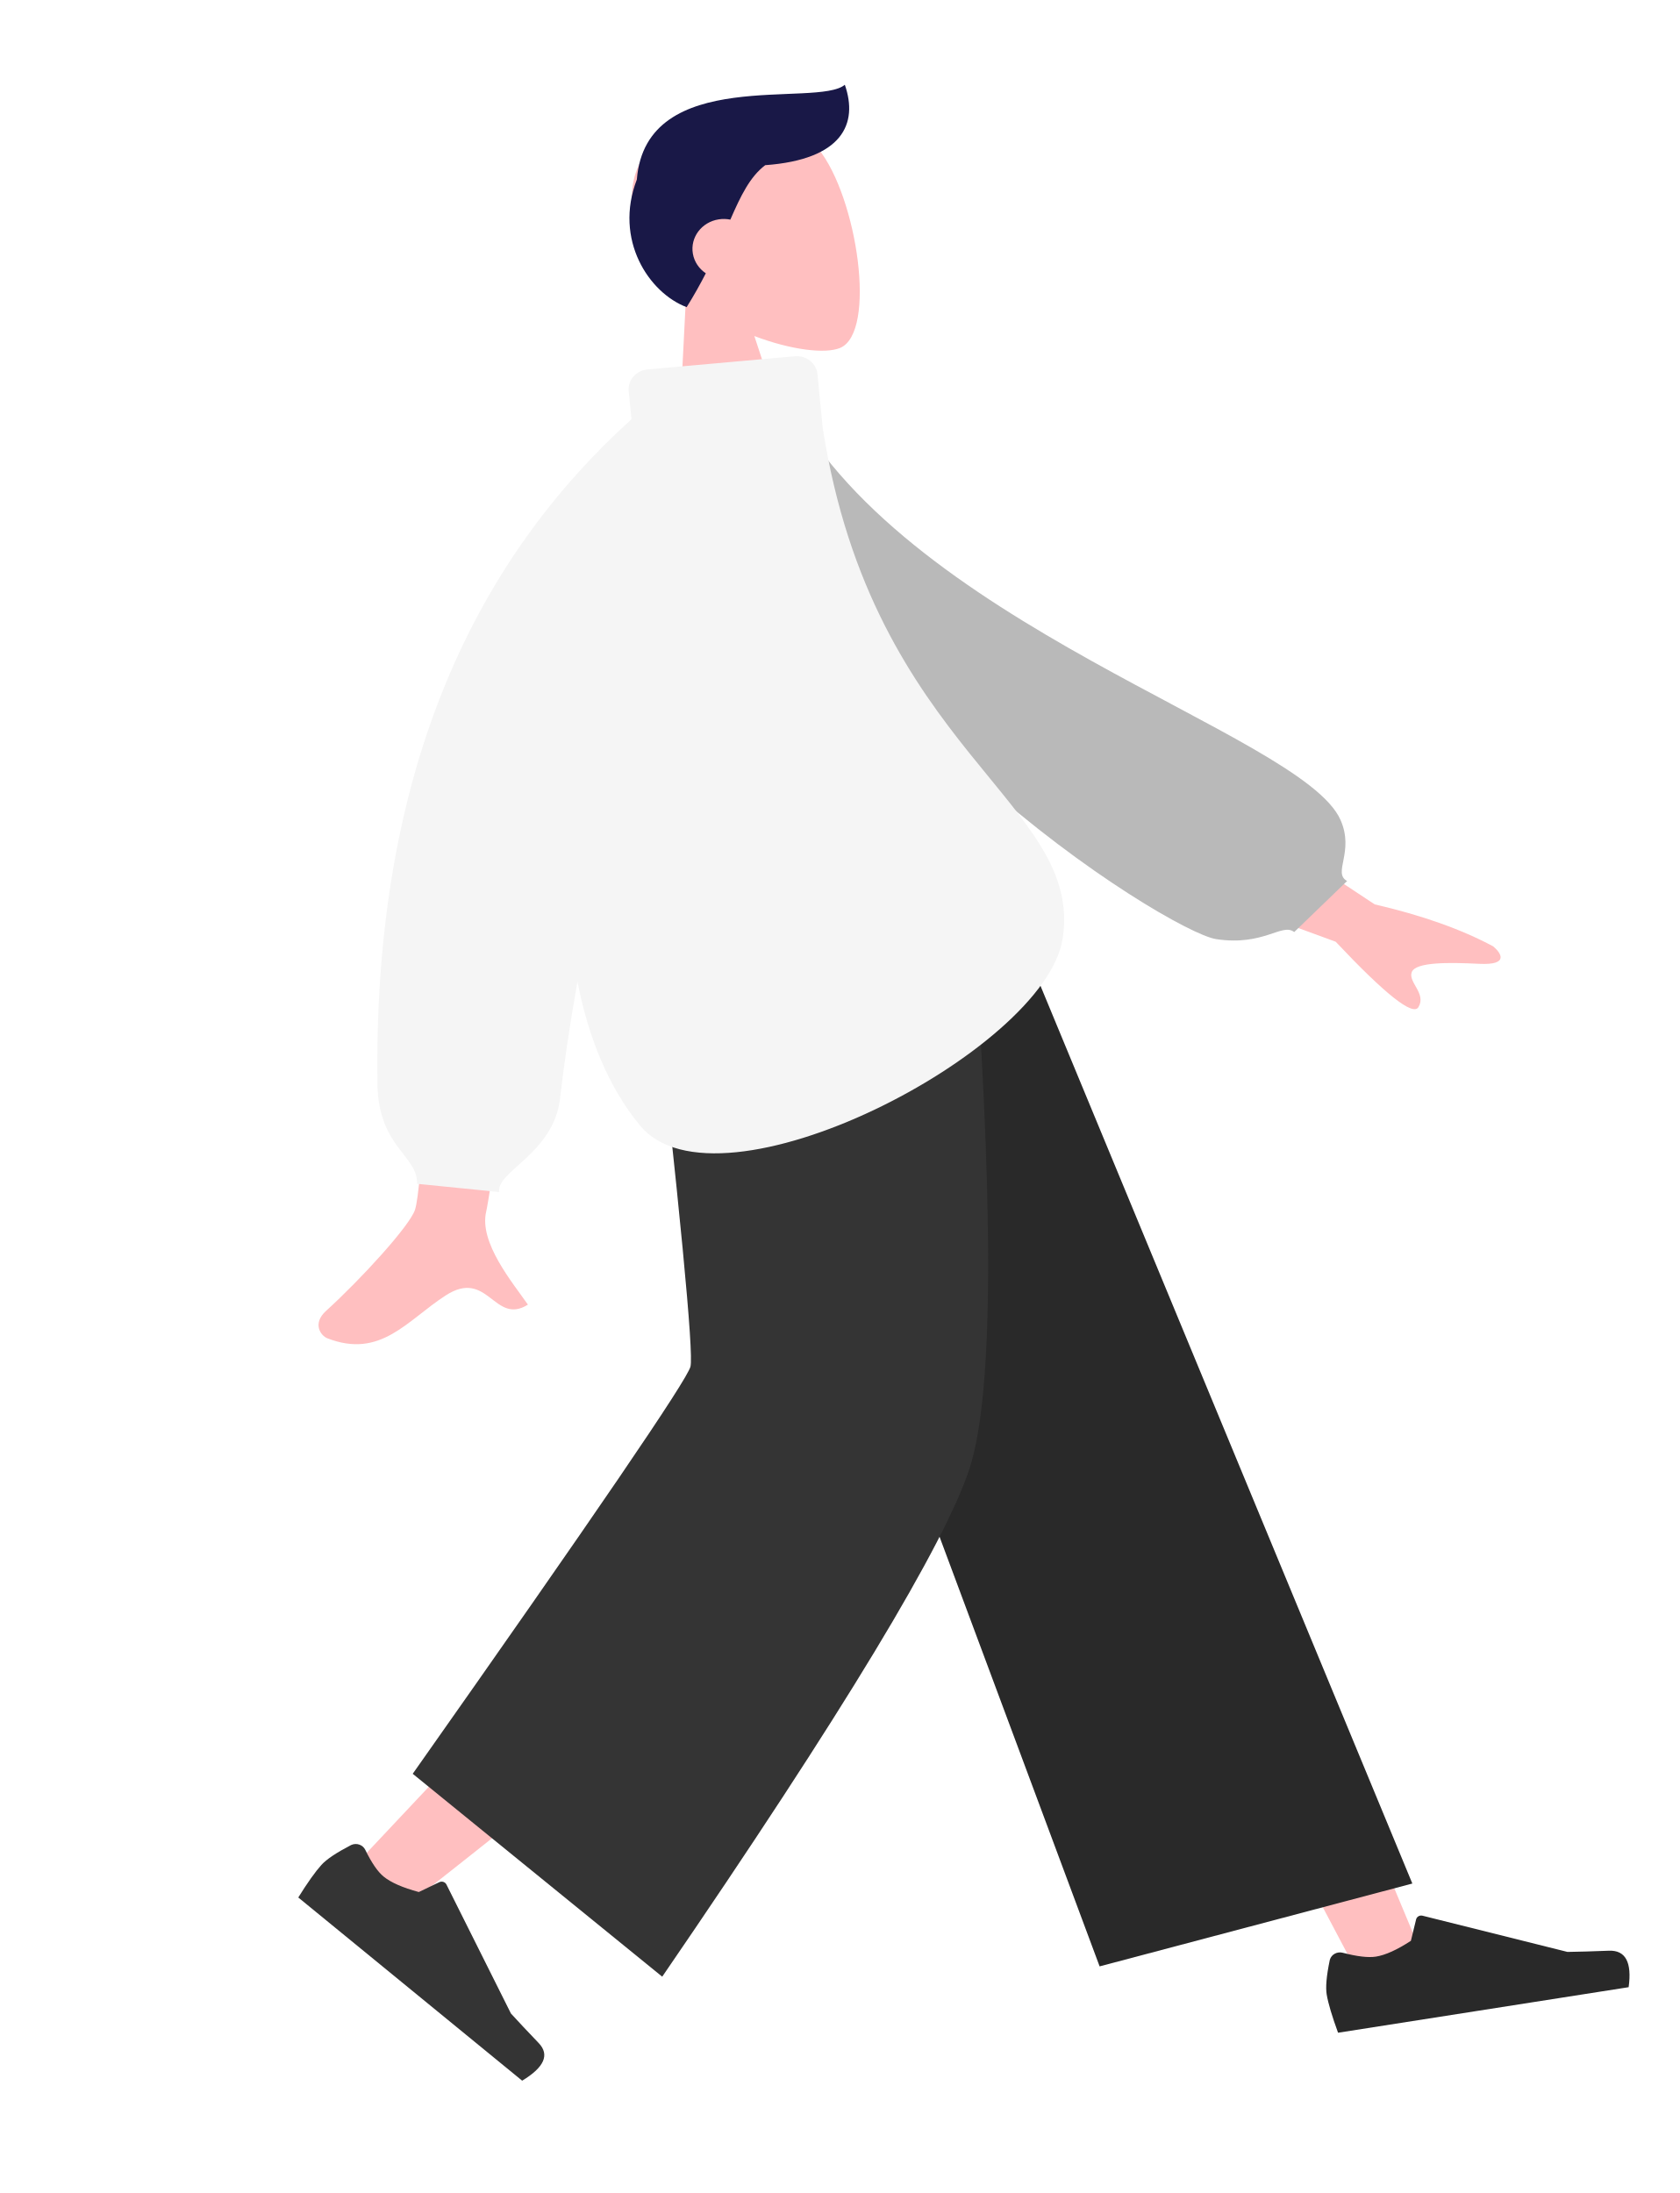
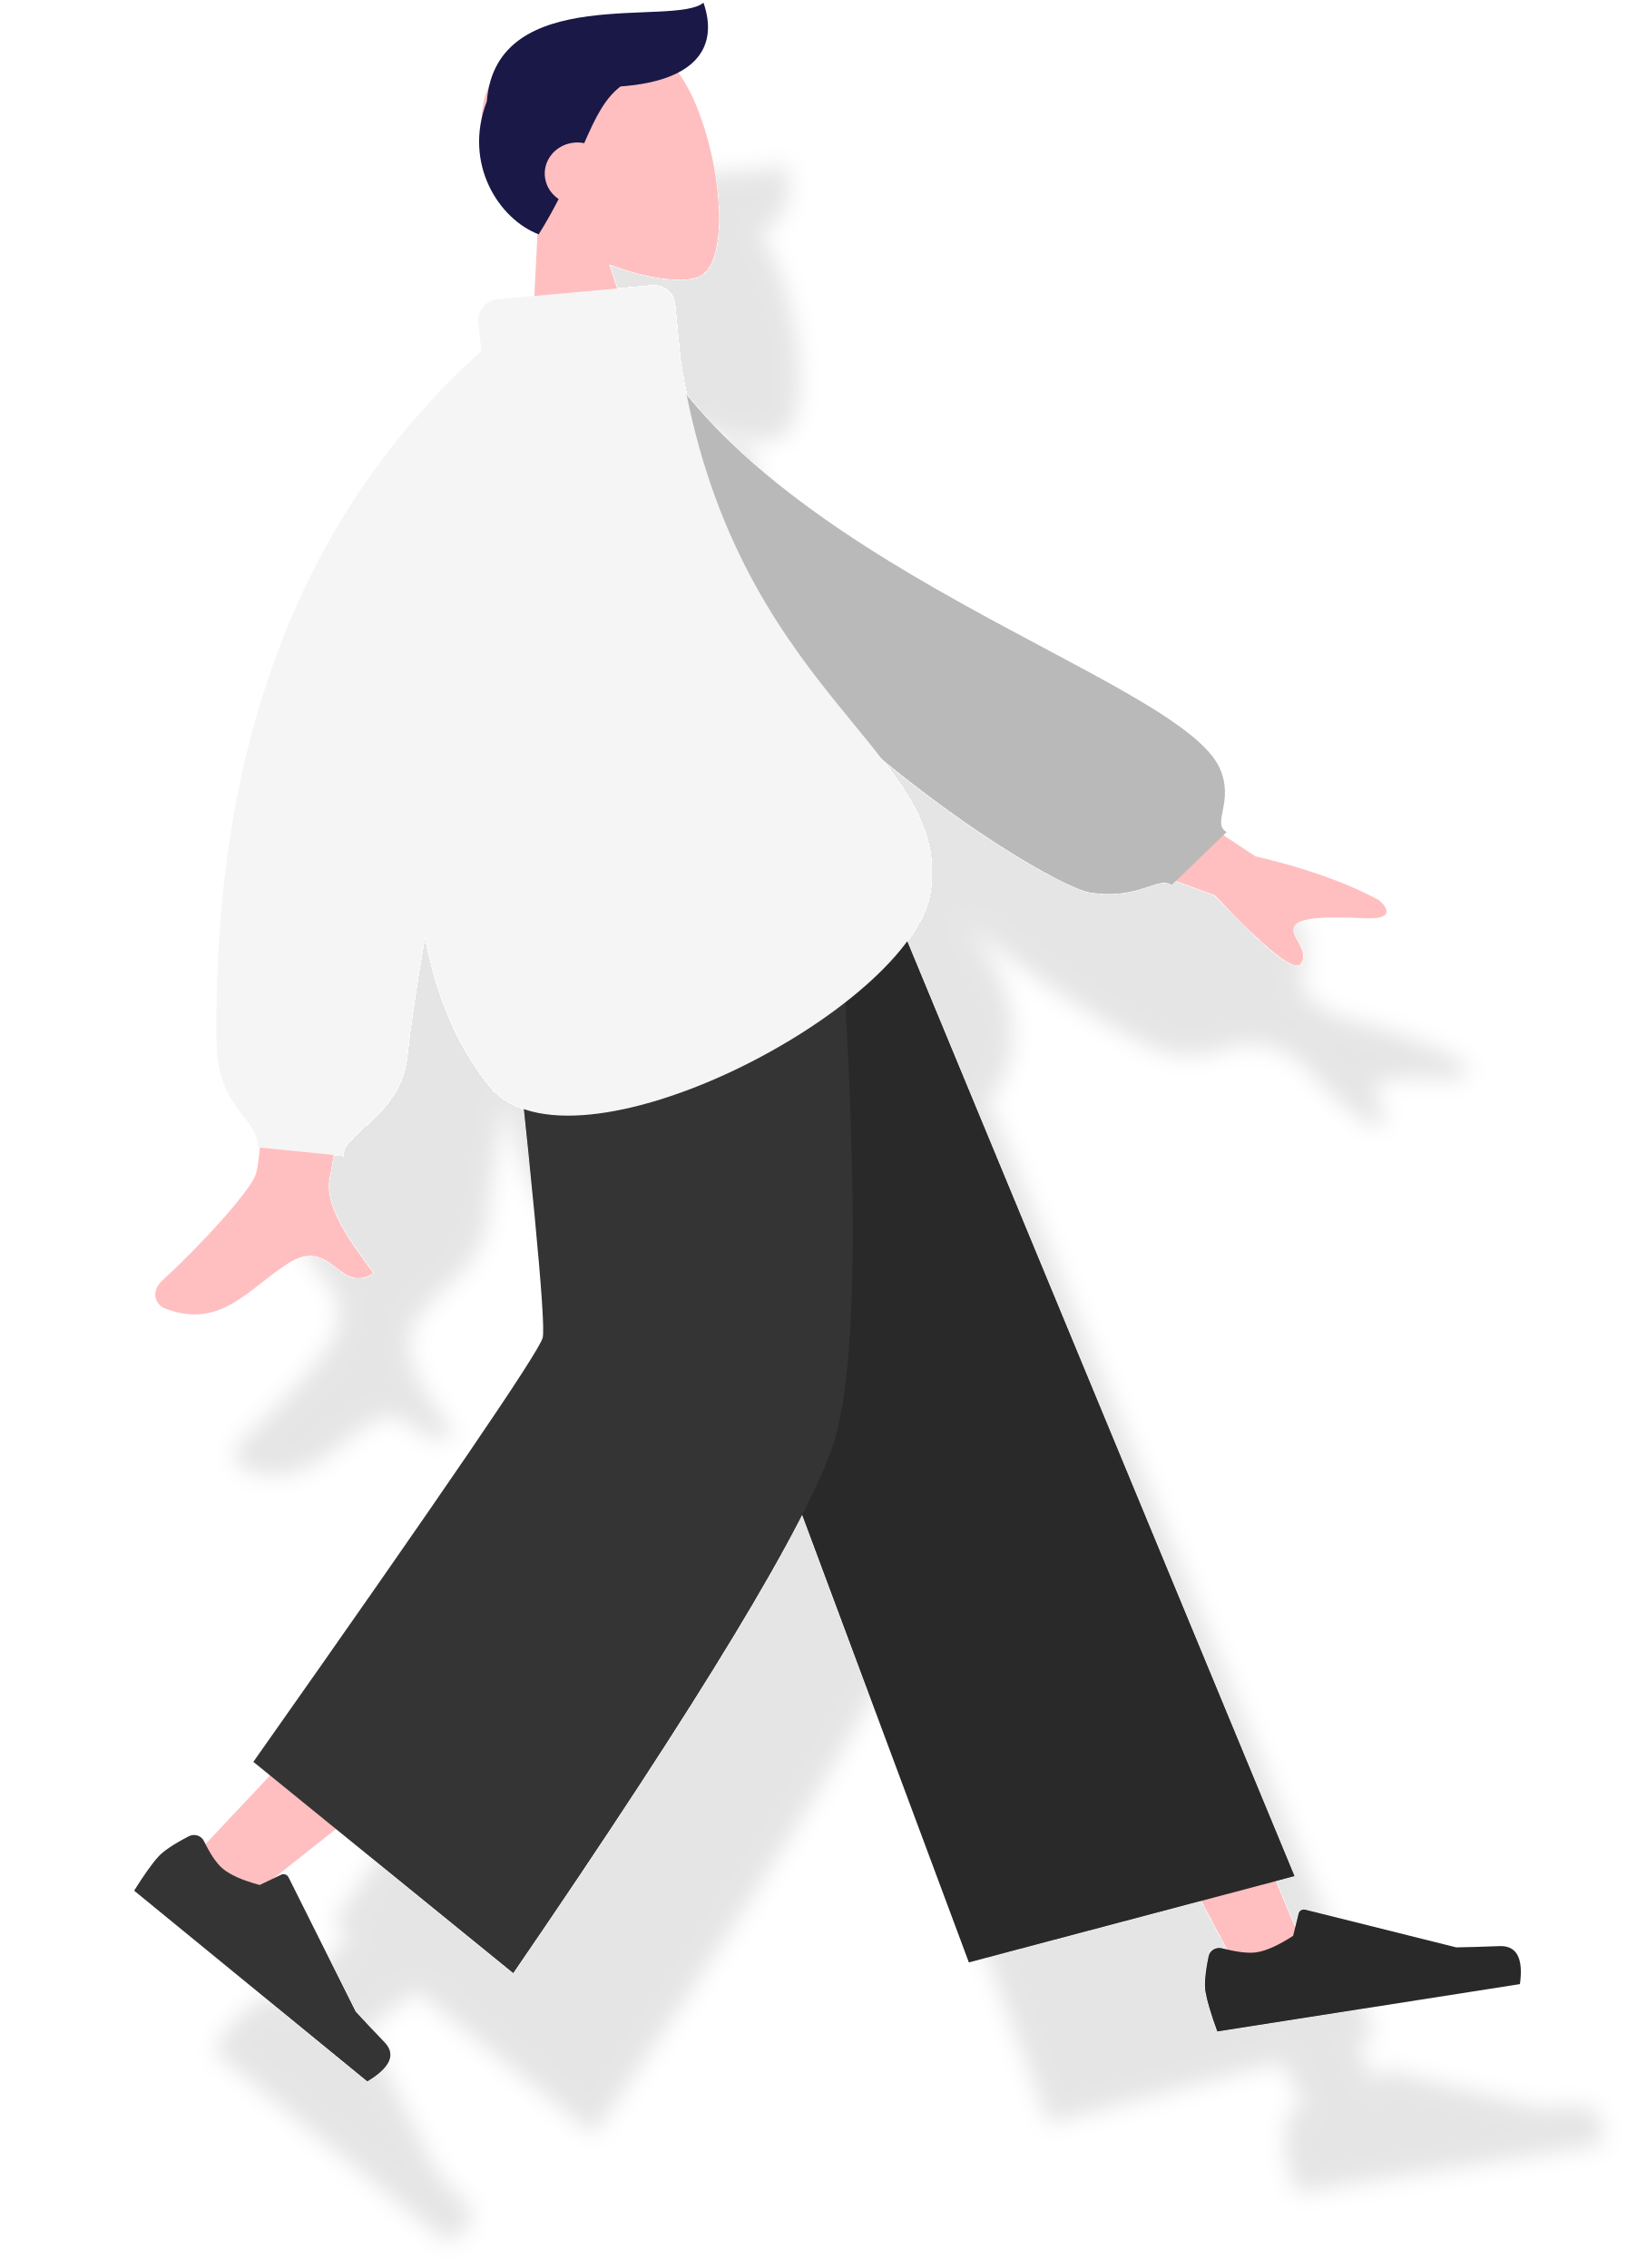
- <svg xmlns="http://www.w3.org/2000/svg" width="327" height="427" viewBox="0 0 327 427" fill="none">
-   <path fill-rule="evenodd" clip-rule="evenodd" d="M133.549 57.941C128.035 53.494 123.813 47.647 123.111 40.464C121.088 19.766 151.745 19.584 159.339 29C166.932 38.416 170.76 64.72 163.567 67.743C160.698 68.949 154.005 68.146 146.866 65.432L155.685 92.287L131.613 96.06L133.549 57.941Z" fill="#FFBFC0" />
-   <path fill-rule="evenodd" clip-rule="evenodd" d="M148.98 32.162C146.014 34.416 144.252 38.044 142.192 42.764C141.467 42.615 140.7 42.592 139.923 42.713C136.6 43.234 134.348 46.225 134.895 49.393C135.172 51.002 136.117 52.347 137.416 53.213C136.346 55.305 135.123 57.507 133.683 59.806C126.351 57.036 119.469 46.69 123.989 34.953C125.761 12.585 159.129 21.067 164.48 16.502C167.133 24.103 164.005 31.057 148.98 32.162Z" fill="#191847" />
-   <path fill-rule="evenodd" clip-rule="evenodd" d="M144.961 179.216L214.679 290.275L265.019 385.513L278.057 383.47L189.77 172.193L144.961 179.216Z" fill="#FFBFC0" />
-   <path fill-rule="evenodd" clip-rule="evenodd" d="M135.048 180.77C141.723 222.59 143.771 279.982 142.999 282.775C142.483 284.637 118.177 311.1 70.08 362.164L80.64 369.917C139.748 323.336 170.397 297.384 172.587 292.064C175.871 284.083 179.106 214.874 184.079 173.085L135.048 180.77Z" fill="#FFBFC0" />
-   <path fill-rule="evenodd" clip-rule="evenodd" d="M68.288 359.284C65.457 360.758 63.552 362.037 62.575 363.12C61.388 364.438 59.886 366.55 58.072 369.458C59.688 370.781 74.218 382.672 101.66 405.13C105.984 402.517 107.054 400.07 104.868 397.791C102.682 395.511 100.884 393.597 99.475 392.049L86.915 366.93C86.673 366.447 86.067 366.239 85.561 366.465C85.552 366.469 85.543 366.473 85.535 366.477L81.54 368.398C78.382 367.545 76.097 366.541 74.685 365.385C73.537 364.446 72.347 362.711 71.115 360.18C70.643 359.208 69.435 358.78 68.418 359.222C68.374 359.241 68.331 359.262 68.288 359.284Z" fill="#343434" />
-   <path fill-rule="evenodd" clip-rule="evenodd" d="M258.881 381.714C258.251 384.746 258.058 386.97 258.303 388.388C258.6 390.112 259.336 392.581 260.509 395.794C262.607 395.465 281.465 392.509 317.082 386.927C317.753 382.064 316.472 379.696 313.241 379.823C310.01 379.95 307.321 380.029 305.175 380.059L276.953 373.007C276.41 372.871 275.855 373.181 275.712 373.698C275.71 373.707 275.707 373.716 275.705 373.725L274.689 377.898C271.982 379.662 269.712 380.687 267.879 380.975C266.389 381.208 264.233 380.957 261.411 380.221C260.328 379.939 259.21 380.547 258.914 381.58C258.901 381.624 258.89 381.669 258.881 381.714Z" fill="#292929" />
-   <path fill-rule="evenodd" clip-rule="evenodd" d="M214.086 382.874L274.971 366.745L194.11 171.513L138.586 180.215L214.086 382.874Z" fill="#292929" />
-   <path fill-rule="evenodd" clip-rule="evenodd" d="M80.353 345.376L128.93 384.882C164.067 333.58 184.018 300.572 188.782 285.858C193.547 271.144 193.583 233.302 188.892 172.331L126.383 182.128C132.402 235.471 135.084 263.457 134.429 266.086C133.775 268.715 115.749 295.145 80.353 345.376Z" fill="#343434" />
-   <path fill-rule="evenodd" clip-rule="evenodd" d="M233.466 153.475L267.641 176.09C276.816 178.21 284.504 180.935 290.704 184.263C292.179 185.477 293.985 187.964 287.981 187.666C281.976 187.367 275.646 187.31 274.864 189.266C274.083 191.222 277.765 193.454 276.154 196.106C275.081 197.874 269.712 193.627 260.048 183.365L226.442 171.053L233.466 153.475ZM85.067 151.418L107.867 147.928C99.698 203.9 95.295 233.226 94.658 235.905C93.225 241.934 99.805 249.743 102.782 254.027C96.204 258.147 95.039 246.89 86.767 252.238C79.216 257.119 74.126 264.617 63.733 260.579C62.455 260.083 60.743 257.729 63.472 255.251C70.27 249.079 79.803 238.648 80.799 235.55C82.159 231.325 83.581 203.281 85.067 151.418Z" fill="#FFBFC0" />
-   <path fill-rule="evenodd" clip-rule="evenodd" d="M143.941 79.317L152.687 76.445C175.047 121.678 253.457 142.611 260.988 159.65C263.75 165.899 259.373 169.962 262.269 171.544L251.972 181.485C249.614 179.607 246.078 184.273 236.768 182.856C227.459 181.439 153.633 135.508 143.941 79.317Z" fill="#B9B9B9" />
-   <path fill-rule="evenodd" clip-rule="evenodd" d="M160.165 83.254C169.965 146.243 211.078 156.259 206.883 182.801C203.42 204.72 139.764 237.675 124.561 219.105C118.408 211.588 114.539 201.936 112.423 191.116C110.876 199.926 109.753 207.478 109.055 213.772C107.85 224.629 96.516 228.101 97.206 232.103L81.209 230.5C81.31 224.901 73.637 223.385 73.477 210.936C72.759 155.159 89.247 112.062 122.941 81.646L122.405 76.153C122.201 74.023 123.843 72.135 126.077 71.932L154.728 69.368C156.963 69.164 158.946 70.73 159.155 72.861C159.155 72.861 159.156 72.863 159.152 72.865L160.165 83.254Z" fill="#F5F5F5" />
+ <svg xmlns="http://www.w3.org/2000/svg" width="304" height="424" viewBox="0 0 304 424" fill="none">
+   <g filter="url(#filter0_d_223_1573)">
+     <path fill-rule="evenodd" clip-rule="evenodd" d="M100.549 41.941C95.035 37.494 90.814 31.647 90.111 24.464C88.088 3.766 118.745 3.584 126.339 13C133.932 22.416 137.76 48.72 130.567 51.743C127.698 52.949 121.005 52.146 113.866 49.432L122.685 76.287L98.613 80.06L100.549 41.941Z" fill="#FFBFC0" />
+     <path fill-rule="evenodd" clip-rule="evenodd" d="M115.98 16.162C113.014 18.416 111.252 22.044 109.192 26.764C108.467 26.616 107.7 26.592 106.923 26.713C103.6 27.234 101.348 30.225 101.895 33.393C102.172 35.002 103.117 36.347 104.416 37.213C103.346 39.305 102.123 41.507 100.683 43.806C93.352 41.036 86.469 30.691 90.989 18.954C92.761 -3.415 126.129 5.067 131.48 0.502C134.133 8.103 131.005 15.057 115.98 16.162Z" fill="#191847" />
+     <path fill-rule="evenodd" clip-rule="evenodd" d="M111.961 163.216L181.679 274.275L232.019 369.513L245.057 367.47L156.77 156.193L111.961 163.216Z" fill="#FFBFC0" />
+     <path fill-rule="evenodd" clip-rule="evenodd" d="M102.048 164.77C108.723 206.59 110.771 263.982 109.999 266.775C109.483 268.637 85.177 295.101 37.08 346.165L47.64 353.917C106.748 307.336 137.397 281.384 139.587 276.064C142.871 268.083 146.106 198.874 151.079 157.085L102.048 164.77Z" fill="#FFBFC0" />
+     <path fill-rule="evenodd" clip-rule="evenodd" d="M35.288 343.284C32.457 344.758 30.552 346.037 29.576 347.12C28.388 348.438 26.886 350.551 25.072 353.458C26.688 354.781 41.218 366.672 68.66 389.13C72.984 386.517 74.054 384.07 71.868 381.791C69.682 379.511 67.884 377.597 66.475 376.049L53.915 350.93C53.673 350.447 53.067 350.239 52.561 350.465C52.552 350.469 52.544 350.473 52.535 350.477L48.54 352.398C45.382 351.545 43.097 350.541 41.685 349.385C40.537 348.446 39.347 346.711 38.115 344.18C37.643 343.208 36.435 342.78 35.418 343.222C35.374 343.241 35.331 343.262 35.288 343.284Z" fill="#343434" />
+     <path fill-rule="evenodd" clip-rule="evenodd" d="M225.881 365.715C225.251 368.746 225.058 370.97 225.303 372.388C225.6 374.112 226.336 376.581 227.509 379.794C229.607 379.465 248.465 376.51 284.082 370.927C284.753 366.064 283.472 363.696 280.241 363.823C277.01 363.95 274.321 364.029 272.175 364.059L243.953 357.007C243.41 356.871 242.855 357.181 242.712 357.698C242.71 357.707 242.707 357.716 242.705 357.725L241.689 361.898C238.982 363.662 236.712 364.687 234.879 364.975C233.389 365.208 231.233 364.957 228.411 364.222C227.328 363.939 226.21 364.547 225.914 365.58C225.901 365.624 225.89 365.669 225.881 365.715Z" fill="#292929" />
+     <path fill-rule="evenodd" clip-rule="evenodd" d="M181.086 366.874L241.971 350.745L161.11 155.513L105.586 164.215L181.086 366.874Z" fill="#292929" />
+     <path fill-rule="evenodd" clip-rule="evenodd" d="M47.353 329.376L95.93 368.882C131.067 317.58 151.018 284.572 155.782 269.858C160.547 255.144 160.583 217.302 155.892 156.331L93.383 166.128C99.401 219.471 102.084 247.457 101.429 250.086C100.775 252.715 82.749 279.145 47.353 329.376Z" fill="#343434" />
+     <path fill-rule="evenodd" clip-rule="evenodd" d="M200.466 137.475L234.641 160.09C243.816 162.21 251.504 164.935 257.704 168.263C259.179 169.477 260.985 171.964 254.981 171.666C248.976 171.367 242.646 171.31 241.864 173.266C241.083 175.222 244.765 177.454 243.154 180.106C242.081 181.874 236.712 177.627 227.048 167.365L193.442 155.054L200.466 137.475ZM52.067 135.419L74.867 131.928C66.698 187.9 62.295 217.226 61.658 219.905C60.225 225.934 66.805 233.743 69.782 238.027C63.204 242.147 62.039 230.89 53.767 236.238C46.216 241.119 41.126 248.617 30.733 244.58C29.455 244.083 27.743 241.729 30.472 239.251C37.27 233.079 46.803 222.648 47.8 219.55C49.159 215.325 50.581 187.281 52.067 135.419Z" fill="#FFBFC0" />
+     <path fill-rule="evenodd" clip-rule="evenodd" d="M110.941 63.317L119.687 60.445C142.047 105.679 220.457 126.611 227.988 143.65C230.75 149.899 226.373 153.962 229.269 155.544L218.972 165.485C216.614 163.607 213.078 168.273 203.768 166.856C194.459 165.439 120.633 119.508 110.941 63.317Z" fill="#B9B9B9" />
+     <path fill-rule="evenodd" clip-rule="evenodd" d="M127.165 67.254C136.965 130.243 178.078 140.259 173.883 166.801C170.42 188.72 106.764 221.675 91.561 203.105C85.408 195.588 81.539 185.936 79.423 175.116C77.876 183.926 76.753 191.478 76.055 197.772C74.85 208.629 63.516 212.101 64.206 216.103L48.209 214.5C48.31 208.901 40.637 207.385 40.477 194.936C39.759 139.159 56.247 96.062 89.941 65.646L89.405 60.153C89.201 58.023 90.843 56.135 93.077 55.932L121.728 53.368C123.963 53.164 125.946 54.73 126.155 56.861C126.155 56.861 126.156 56.863 126.152 56.865L127.165 67.254Z" fill="#F5F5F5" />
+   </g>
+   <defs>
+     <filter id="filter0_d_223_1573" x="0" y="0.502" width="312.177" height="441.508" filterUnits="userSpaceOnUse" color-interpolation-filters="sRGB">
+       <feFlood flood-opacity="0" result="BackgroundImageFix" />
+       <feColorMatrix in="SourceAlpha" type="matrix" values="0 0 0 0 0 0 0 0 0 0 0 0 0 0 0 0 0 0 127 0" result="hardAlpha" />
+       <feOffset dx="15" dy="30" />
+       <feGaussianBlur stdDeviation="2" />
+       <feComposite in2="hardAlpha" operator="out" />
+       <feColorMatrix type="matrix" values="0 0 0 0 0 0 0 0 0 0 0 0 0 0 0 0 0 0 0.1 0" />
+       <feBlend mode="normal" in2="BackgroundImageFix" result="effect1_dropShadow_223_1573" />
+       <feBlend mode="normal" in="SourceGraphic" in2="effect1_dropShadow_223_1573" result="shape" />
+     </filter>
+   </defs>
</svg>
